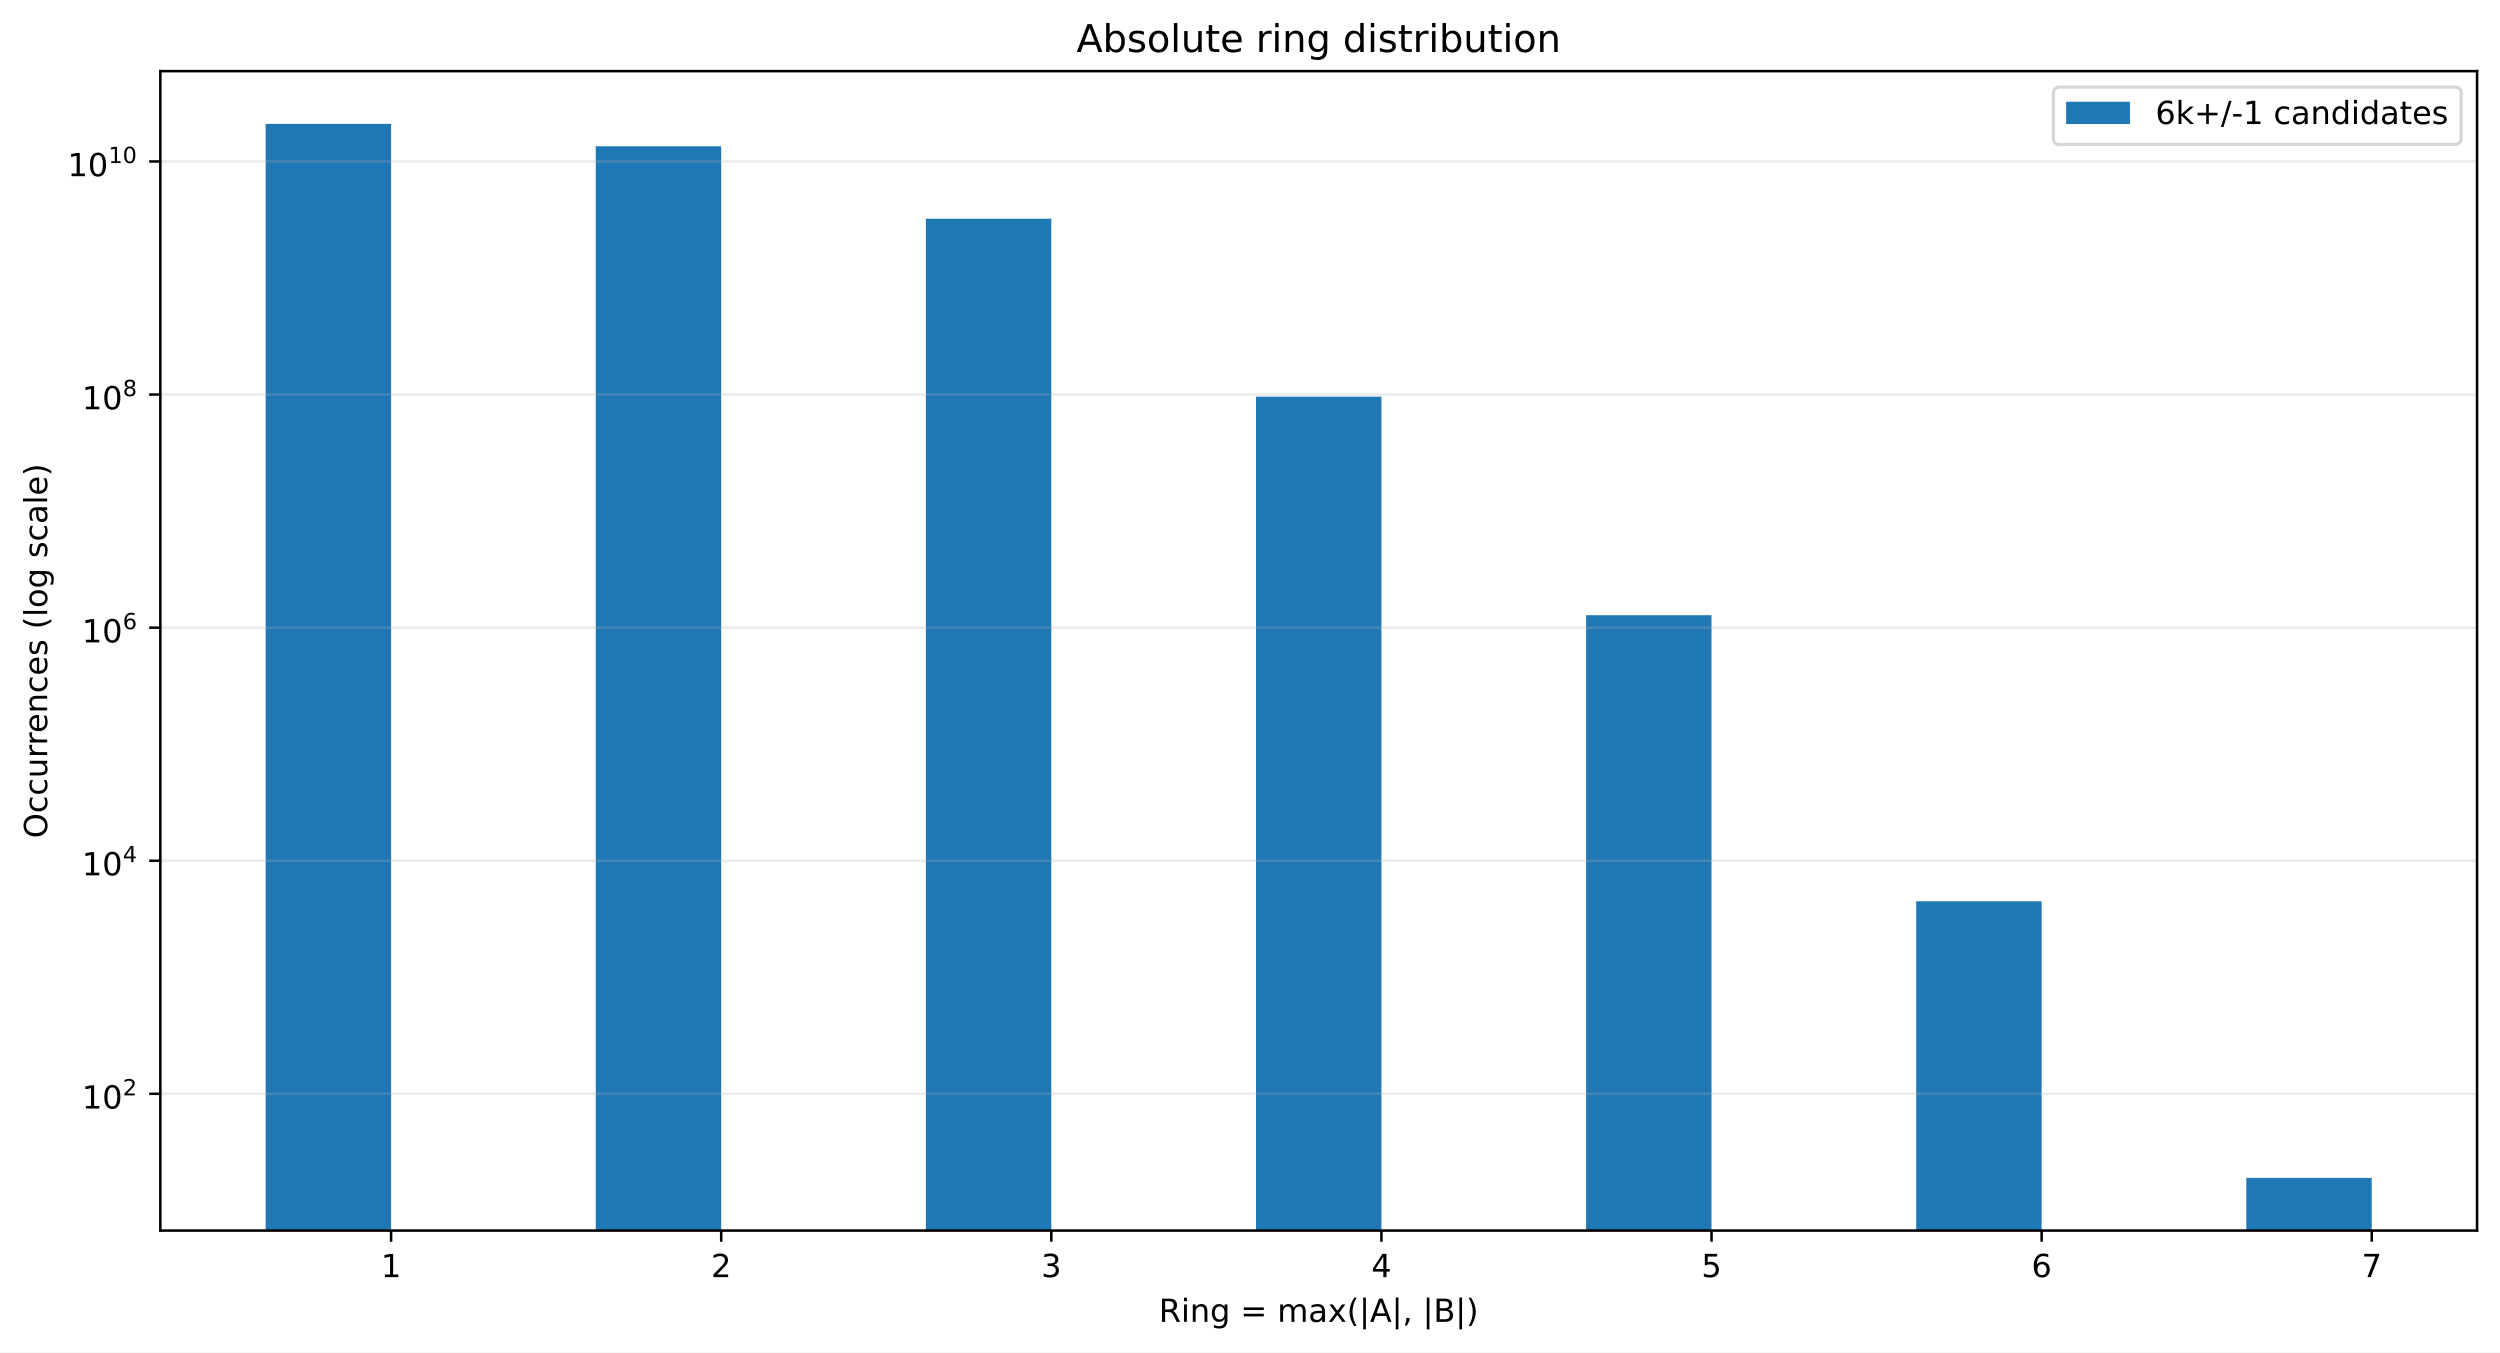
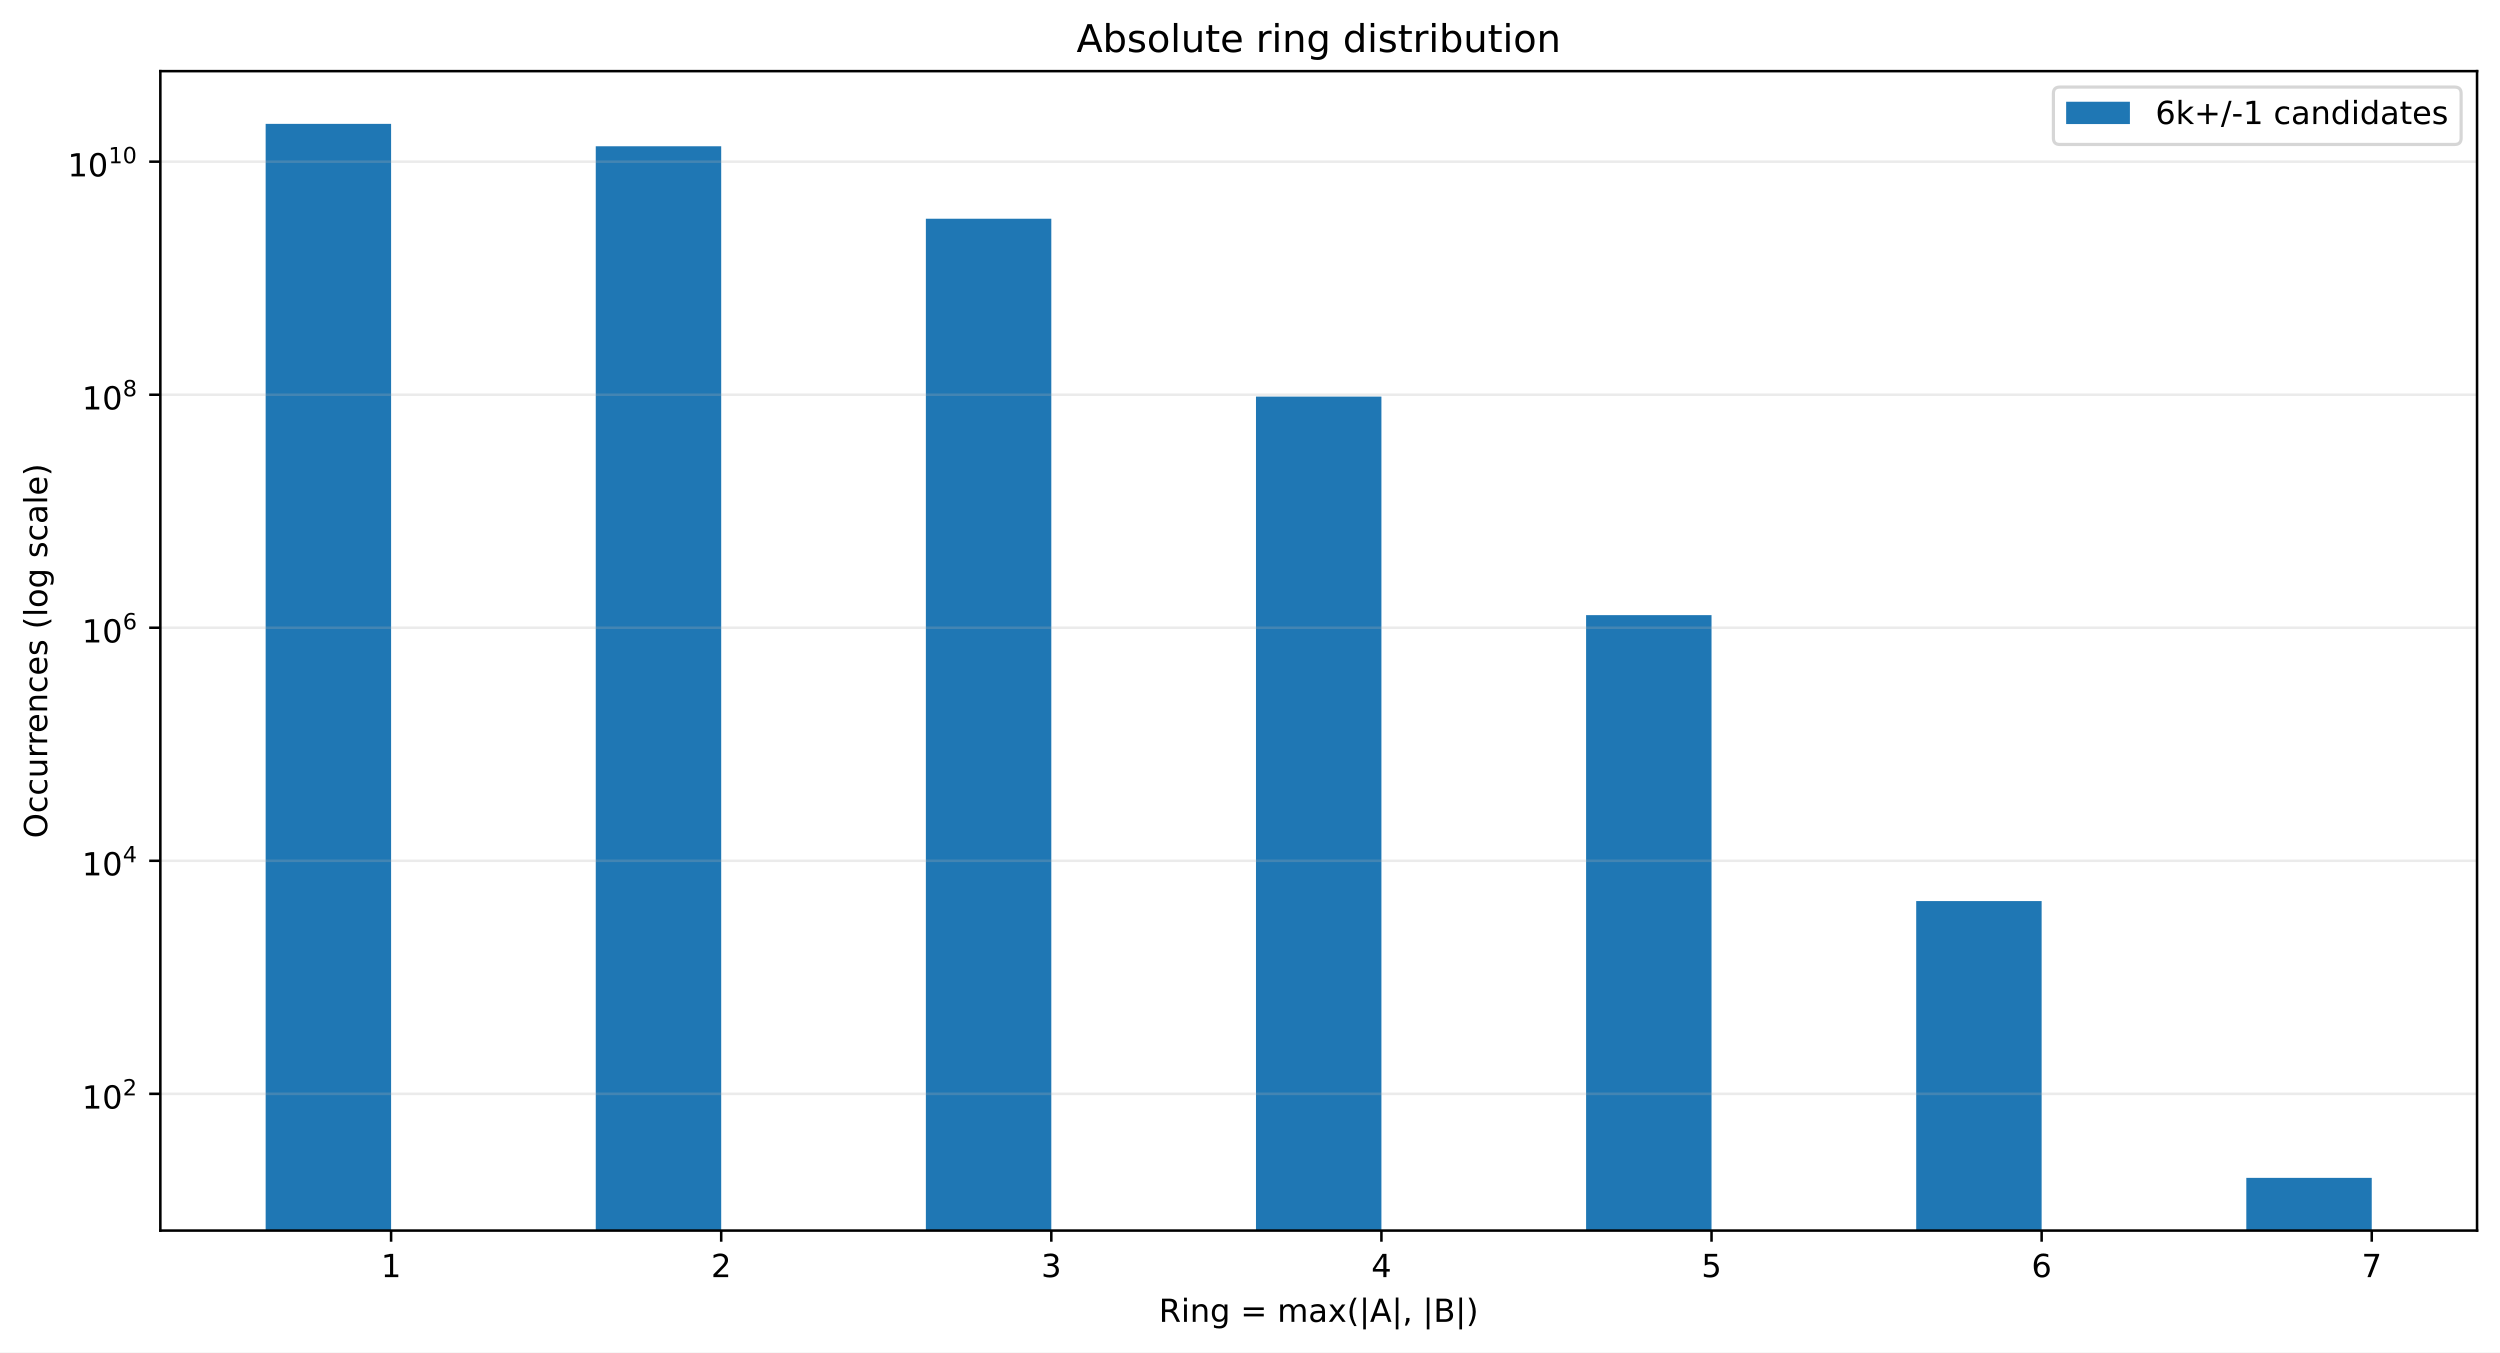
<svg xmlns="http://www.w3.org/2000/svg" xmlns:xlink="http://www.w3.org/1999/xlink" width="784.258pt" height="424.28pt" viewBox="0 0 784.258 424.28" version="1.1">
  <defs>
    <style type="text/css">*{stroke-linejoin: round; stroke-linecap: butt}</style>
  </defs>
  <g id="figure_1">
    <g id="patch_1">
      <path d="M 0 424.28  L 784.258 424.28  L 784.258 0  L 0 0  z " style="fill: #ffffff" />
    </g>
    <g id="axes_1">
      <g id="patch_2">
        <path d="M 50.301 386.036  L 777.058 386.036  L 777.058 22.318  L 50.301 22.318  z " style="fill: #ffffff" />
      </g>
      <g id="patch_3">
-         <path d="M 83.335 36976.516  L 122.687 36976.516  L 122.687 38.851  L 83.335 38.851  z " clip-path="url(#pb59cbb20bc)" style="fill: #1f77b4" />
+         <path d="M 83.335 36969.174  L 122.687 36969.174  L 122.687 38.851  L 83.335 38.851  z " clip-path="url(#paf2fb0afd9)" style="fill: #1f77b4" />
      </g>
      <g id="patch_4">
-         <path d="M 186.891 36976.516  L 226.243 36976.516  L 226.243 45.888  L 186.891 45.888  z " clip-path="url(#pb59cbb20bc)" style="fill: #1f77b4" />
+         <path d="M 186.891 36969.174  L 226.243 36969.174  L 226.243 45.887  L 186.891 45.887  z " clip-path="url(#paf2fb0afd9)" style="fill: #1f77b4" />
      </g>
      <g id="patch_5">
-         <path d="M 290.448 36976.516  L 329.799 36976.516  L 329.799 68.617  L 290.448 68.617  z " clip-path="url(#pb59cbb20bc)" style="fill: #1f77b4" />
+         <path d="M 290.448 36969.174  L 329.799 36969.174  L 329.799 68.611  L 290.448 68.611  z " clip-path="url(#paf2fb0afd9)" style="fill: #1f77b4" />
      </g>
      <g id="patch_6">
-         <path d="M 394.004 36976.516  L 433.355 36976.516  L 433.355 124.428  L 394.004 124.428  z " clip-path="url(#pb59cbb20bc)" style="fill: #1f77b4" />
+         <path d="M 394.004 36969.174  L 433.355 36969.174  L 433.355 124.41  L 394.004 124.41  z " clip-path="url(#paf2fb0afd9)" style="fill: #1f77b4" />
      </g>
      <g id="patch_7">
-         <path d="M 497.56 36976.516  L 536.912 36976.516  L 536.912 192.996  L 497.56 192.996  z " clip-path="url(#pb59cbb20bc)" style="fill: #1f77b4" />
+         <path d="M 497.56 36969.174  L 536.912 36969.174  L 536.912 192.965  L 497.56 192.965  z " clip-path="url(#paf2fb0afd9)" style="fill: #1f77b4" />
      </g>
      <g id="patch_8">
-         <path d="M 601.116 36976.516  L 640.468 36976.516  L 640.468 282.721  L 601.116 282.721  z " clip-path="url(#pb59cbb20bc)" style="fill: #1f77b4" />
+         <path d="M 601.116 36969.174  L 640.468 36969.174  L 640.468 282.664  L 601.116 282.664  z " clip-path="url(#paf2fb0afd9)" style="fill: #1f77b4" />
      </g>
      <g id="patch_9">
-         <path d="M 704.673 36976.516  L 744.024 36976.516  L 744.024 369.503  L 704.673 369.503  z " clip-path="url(#pb59cbb20bc)" style="fill: #1f77b4" />
+         <path d="M 704.673 36969.174  L 744.024 36969.174  L 744.024 369.503  L 704.673 369.503  z " clip-path="url(#paf2fb0afd9)" style="fill: #1f77b4" />
      </g>
      <g id="matplotlib.axis_1">
        <g id="xtick_1">
          <g id="line2d_1">
            <defs>
-               <path id="ma99d7c091a" d="M 0 0  L 0 3.5  " style="stroke: #000000; stroke-width: 0.8" />
+               <path id="ma2a643cb98" d="M 0 0  L 0 3.5  " style="stroke: #000000; stroke-width: 0.8" />
            </defs>
            <g>
-               <use xlink:href="#ma99d7c091a" x="122.687" y="386.036" style="stroke: #000000; stroke-width: 0.8" />
+               <use xlink:href="#ma2a643cb98" x="122.687" y="386.036" style="stroke: #000000; stroke-width: 0.8" />
            </g>
          </g>
          <g id="text_1">
            <g transform="translate(119.5053 400.6334) scale(0.1 -0.1)">
              <defs>
                <path id="DejaVuSans-14" d="M 794 531  L 1825 531  L 1825 4091  L 703 3866  L 703 4441  L 1819 4666  L 2450 4666  L 2450 531  L 3481 531  L 3481 0  L 794 0  L 794 531  z " transform="scale(0.015625)" />
              </defs>
              <use xlink:href="#DejaVuSans-14" />
            </g>
          </g>
        </g>
        <g id="xtick_2">
          <g id="line2d_2">
            <g>
-               <use xlink:href="#ma99d7c091a" x="226.243" y="386.036" style="stroke: #000000; stroke-width: 0.8" />
+               <use xlink:href="#ma2a643cb98" x="226.243" y="386.036" style="stroke: #000000; stroke-width: 0.8" />
            </g>
          </g>
          <g id="text_2">
            <g transform="translate(223.0616 400.6334) scale(0.1 -0.1)">
              <defs>
                <path id="DejaVuSans-15" d="M 1228 531  L 3431 531  L 3431 0  L 469 0  L 469 531  Q 828 903 1448 1529  Q 2069 2156 2228 2338  Q 2531 2678 2651 2914  Q 2772 3150 2772 3378  Q 2772 3750 2511 3984  Q 2250 4219 1831 4219  Q 1534 4219 1204 4116  Q 875 4013 500 3803  L 500 4441  Q 881 4594 1212 4672  Q 1544 4750 1819 4750  Q 2544 4750 2975 4387  Q 3406 4025 3406 3419  Q 3406 3131 3298 2873  Q 3191 2616 2906 2266  Q 2828 2175 2409 1742  Q 1991 1309 1228 531  z " transform="scale(0.015625)" />
              </defs>
              <use xlink:href="#DejaVuSans-15" />
            </g>
          </g>
        </g>
        <g id="xtick_3">
          <g id="line2d_3">
            <g>
-               <use xlink:href="#ma99d7c091a" x="329.799" y="386.036" style="stroke: #000000; stroke-width: 0.8" />
+               <use xlink:href="#ma2a643cb98" x="329.799" y="386.036" style="stroke: #000000; stroke-width: 0.8" />
            </g>
          </g>
          <g id="text_3">
            <g transform="translate(326.6178 400.6334) scale(0.1 -0.1)">
              <defs>
                <path id="DejaVuSans-16" d="M 2597 2516  Q 3050 2419 3304 2112  Q 3559 1806 3559 1356  Q 3559 666 3084 287  Q 2609 -91 1734 -91  Q 1441 -91 1130 -33  Q 819 25 488 141  L 488 750  Q 750 597 1062 519  Q 1375 441 1716 441  Q 2309 441 2620 675  Q 2931 909 2931 1356  Q 2931 1769 2642 2001  Q 2353 2234 1838 2234  L 1294 2234  L 1294 2753  L 1863 2753  Q 2328 2753 2575 2939  Q 2822 3125 2822 3475  Q 2822 3834 2567 4026  Q 2313 4219 1838 4219  Q 1578 4219 1281 4162  Q 984 4106 628 3988  L 628 4550  Q 988 4650 1302 4700  Q 1616 4750 1894 4750  Q 2613 4750 3031 4423  Q 3450 4097 3450 3541  Q 3450 3153 3228 2886  Q 3006 2619 2597 2516  z " transform="scale(0.015625)" />
              </defs>
              <use xlink:href="#DejaVuSans-16" />
            </g>
          </g>
        </g>
        <g id="xtick_4">
          <g id="line2d_4">
            <g>
-               <use xlink:href="#ma99d7c091a" x="433.355" y="386.036" style="stroke: #000000; stroke-width: 0.8" />
+               <use xlink:href="#ma2a643cb98" x="433.355" y="386.036" style="stroke: #000000; stroke-width: 0.8" />
            </g>
          </g>
          <g id="text_4">
            <g transform="translate(430.174 400.6334) scale(0.1 -0.1)">
              <defs>
                <path id="DejaVuSans-17" d="M 2419 4116  L 825 1625  L 2419 1625  L 2419 4116  z M 2253 4666  L 3047 4666  L 3047 1625  L 3713 1625  L 3713 1100  L 3047 1100  L 3047 0  L 2419 0  L 2419 1100  L 313 1100  L 313 1709  L 2253 4666  z " transform="scale(0.015625)" />
              </defs>
              <use xlink:href="#DejaVuSans-17" />
            </g>
          </g>
        </g>
        <g id="xtick_5">
          <g id="line2d_5">
            <g>
-               <use xlink:href="#ma99d7c091a" x="536.912" y="386.036" style="stroke: #000000; stroke-width: 0.8" />
+               <use xlink:href="#ma2a643cb98" x="536.912" y="386.036" style="stroke: #000000; stroke-width: 0.8" />
            </g>
          </g>
          <g id="text_5">
            <g transform="translate(533.7303 400.6334) scale(0.1 -0.1)">
              <defs>
                <path id="DejaVuSans-18" d="M 691 4666  L 3169 4666  L 3169 4134  L 1269 4134  L 1269 2991  Q 1406 3038 1543 3061  Q 1681 3084 1819 3084  Q 2600 3084 3056 2656  Q 3513 2228 3513 1497  Q 3513 744 3044 326  Q 2575 -91 1722 -91  Q 1428 -91 1123 -41  Q 819 9 494 109  L 494 744  Q 775 591 1075 516  Q 1375 441 1709 441  Q 2250 441 2565 725  Q 2881 1009 2881 1497  Q 2881 1984 2565 2268  Q 2250 2553 1709 2553  Q 1456 2553 1204 2497  Q 953 2441 691 2322  L 691 4666  z " transform="scale(0.015625)" />
              </defs>
              <use xlink:href="#DejaVuSans-18" />
            </g>
          </g>
        </g>
        <g id="xtick_6">
          <g id="line2d_6">
            <g>
-               <use xlink:href="#ma99d7c091a" x="640.468" y="386.036" style="stroke: #000000; stroke-width: 0.8" />
+               <use xlink:href="#ma2a643cb98" x="640.468" y="386.036" style="stroke: #000000; stroke-width: 0.8" />
            </g>
          </g>
          <g id="text_6">
            <g transform="translate(637.2865 400.6334) scale(0.1 -0.1)">
              <defs>
                <path id="DejaVuSans-19" d="M 2113 2584  Q 1688 2584 1439 2293  Q 1191 2003 1191 1497  Q 1191 994 1439 701  Q 1688 409 2113 409  Q 2538 409 2786 701  Q 3034 994 3034 1497  Q 3034 2003 2786 2293  Q 2538 2584 2113 2584  z M 3366 4563  L 3366 3988  Q 3128 4100 2886 4159  Q 2644 4219 2406 4219  Q 1781 4219 1451 3797  Q 1122 3375 1075 2522  Q 1259 2794 1537 2939  Q 1816 3084 2150 3084  Q 2853 3084 3261 2657  Q 3669 2231 3669 1497  Q 3669 778 3244 343  Q 2819 -91 2113 -91  Q 1303 -91 875 529  Q 447 1150 447 2328  Q 447 3434 972 4092  Q 1497 4750 2381 4750  Q 2619 4750 2861 4703  Q 3103 4656 3366 4563  z " transform="scale(0.015625)" />
              </defs>
              <use xlink:href="#DejaVuSans-19" />
            </g>
          </g>
        </g>
        <g id="xtick_7">
          <g id="line2d_7">
            <g>
-               <use xlink:href="#ma99d7c091a" x="744.024" y="386.036" style="stroke: #000000; stroke-width: 0.8" />
+               <use xlink:href="#ma2a643cb98" x="744.024" y="386.036" style="stroke: #000000; stroke-width: 0.8" />
            </g>
          </g>
          <g id="text_7">
            <g transform="translate(740.8427 400.6334) scale(0.1 -0.1)">
              <defs>
                <path id="DejaVuSans-1a" d="M 525 4666  L 3525 4666  L 3525 4397  L 1831 0  L 1172 0  L 2766 4134  L 525 4134  L 525 4666  z " transform="scale(0.015625)" />
              </defs>
              <use xlink:href="#DejaVuSans-1a" />
            </g>
          </g>
        </g>
        <g id="text_8">
          <g transform="translate(363.5437 414.678) scale(0.1 -0.1)">
            <defs>
              <path id="DejaVuSans-35" d="M 2841 2188  Q 3044 2119 3236 1894  Q 3428 1669 3622 1275  L 4263 0  L 3584 0  L 2988 1197  Q 2756 1666 2539 1819  Q 2322 1972 1947 1972  L 1259 1972  L 1259 0  L 628 0  L 628 4666  L 2053 4666  Q 2853 4666 3247 4331  Q 3641 3997 3641 3322  Q 3641 2881 3436 2590  Q 3231 2300 2841 2188  z M 1259 4147  L 1259 2491  L 2053 2491  Q 2509 2491 2742 2702  Q 2975 2913 2975 3322  Q 2975 3731 2742 3939  Q 2509 4147 2053 4147  L 1259 4147  z " transform="scale(0.015625)" />
              <path id="DejaVuSans-4c" d="M 603 3500  L 1178 3500  L 1178 0  L 603 0  L 603 3500  z M 603 4863  L 1178 4863  L 1178 4134  L 603 4134  L 603 4863  z " transform="scale(0.015625)" />
              <path id="DejaVuSans-51" d="M 3513 2113  L 3513 0  L 2938 0  L 2938 2094  Q 2938 2591 2744 2837  Q 2550 3084 2163 3084  Q 1697 3084 1428 2787  Q 1159 2491 1159 1978  L 1159 0  L 581 0  L 581 3500  L 1159 3500  L 1159 2956  Q 1366 3272 1645 3428  Q 1925 3584 2291 3584  Q 2894 3584 3203 3211  Q 3513 2838 3513 2113  z " transform="scale(0.015625)" />
              <path id="DejaVuSans-4a" d="M 2906 1791  Q 2906 2416 2648 2759  Q 2391 3103 1925 3103  Q 1463 3103 1205 2759  Q 947 2416 947 1791  Q 947 1169 1205 825  Q 1463 481 1925 481  Q 2391 481 2648 825  Q 2906 1169 2906 1791  z M 3481 434  Q 3481 -459 3084 -895  Q 2688 -1331 1869 -1331  Q 1566 -1331 1297 -1286  Q 1028 -1241 775 -1147  L 775 -588  Q 1028 -725 1275 -790  Q 1522 -856 1778 -856  Q 2344 -856 2625 -561  Q 2906 -266 2906 331  L 2906 616  Q 2728 306 2450 153  Q 2172 0 1784 0  Q 1141 0 747 490  Q 353 981 353 1791  Q 353 2603 747 3093  Q 1141 3584 1784 3584  Q 2172 3584 2450 3431  Q 2728 3278 2906 2969  L 2906 3500  L 3481 3500  L 3481 434  z " transform="scale(0.015625)" />
              <path id="DejaVuSans-3" transform="scale(0.015625)" />
              <path id="DejaVuSans-20" d="M 678 2906  L 4684 2906  L 4684 2381  L 678 2381  L 678 2906  z M 678 1631  L 4684 1631  L 4684 1100  L 678 1100  L 678 1631  z " transform="scale(0.015625)" />
              <path id="DejaVuSans-50" d="M 3328 2828  Q 3544 3216 3844 3400  Q 4144 3584 4550 3584  Q 5097 3584 5394 3201  Q 5691 2819 5691 2113  L 5691 0  L 5113 0  L 5113 2094  Q 5113 2597 4934 2840  Q 4756 3084 4391 3084  Q 3944 3084 3684 2787  Q 3425 2491 3425 1978  L 3425 0  L 2847 0  L 2847 2094  Q 2847 2600 2669 2842  Q 2491 3084 2119 3084  Q 1678 3084 1418 2786  Q 1159 2488 1159 1978  L 1159 0  L 581 0  L 581 3500  L 1159 3500  L 1159 2956  Q 1356 3278 1631 3431  Q 1906 3584 2284 3584  Q 2666 3584 2933 3390  Q 3200 3197 3328 2828  z " transform="scale(0.015625)" />
              <path id="DejaVuSans-44" d="M 2194 1759  Q 1497 1759 1228 1600  Q 959 1441 959 1056  Q 959 750 1161 570  Q 1363 391 1709 391  Q 2188 391 2477 730  Q 2766 1069 2766 1631  L 2766 1759  L 2194 1759  z M 3341 1997  L 3341 0  L 2766 0  L 2766 531  Q 2569 213 2275 61  Q 1981 -91 1556 -91  Q 1019 -91 701 211  Q 384 513 384 1019  Q 384 1609 779 1909  Q 1175 2209 1959 2209  L 2766 2209  L 2766 2266  Q 2766 2663 2505 2880  Q 2244 3097 1772 3097  Q 1472 3097 1187 3025  Q 903 2953 641 2809  L 641 3341  Q 956 3463 1253 3523  Q 1550 3584 1831 3584  Q 2591 3584 2966 3190  Q 3341 2797 3341 1997  z " transform="scale(0.015625)" />
              <path id="DejaVuSans-5b" d="M 3513 3500  L 2247 1797  L 3578 0  L 2900 0  L 1881 1375  L 863 0  L 184 0  L 1544 1831  L 300 3500  L 978 3500  L 1906 2253  L 2834 3500  L 3513 3500  z " transform="scale(0.015625)" />
              <path id="DejaVuSans-b" d="M 1984 4856  Q 1566 4138 1362 3434  Q 1159 2731 1159 2009  Q 1159 1288 1364 580  Q 1569 -128 1984 -844  L 1484 -844  Q 1016 -109 783 600  Q 550 1309 550 2009  Q 550 2706 781 3412  Q 1013 4119 1484 4856  L 1984 4856  z " transform="scale(0.015625)" />
              <path id="DejaVuSans-5f" d="M 1344 4891  L 1344 -1509  L 813 -1509  L 813 4891  L 1344 4891  z " transform="scale(0.015625)" />
              <path id="DejaVuSans-24" d="M 2188 4044  L 1331 1722  L 3047 1722  L 2188 4044  z M 1831 4666  L 2547 4666  L 4325 0  L 3669 0  L 3244 1197  L 1141 1197  L 716 0  L 50 0  L 1831 4666  z " transform="scale(0.015625)" />
              <path id="DejaVuSans-f" d="M 750 794  L 1409 794  L 1409 256  L 897 -744  L 494 -744  L 750 256  L 750 794  z " transform="scale(0.015625)" />
              <path id="DejaVuSans-25" d="M 1259 2228  L 1259 519  L 2272 519  Q 2781 519 3026 730  Q 3272 941 3272 1375  Q 3272 1813 3026 2020  Q 2781 2228 2272 2228  L 1259 2228  z M 1259 4147  L 1259 2741  L 2194 2741  Q 2656 2741 2882 2914  Q 3109 3088 3109 3444  Q 3109 3797 2882 3972  Q 2656 4147 2194 4147  L 1259 4147  z M 628 4666  L 2241 4666  Q 2963 4666 3353 4366  Q 3744 4066 3744 3513  Q 3744 3084 3544 2831  Q 3344 2578 2956 2516  Q 3422 2416 3680 2098  Q 3938 1781 3938 1306  Q 3938 681 3513 340  Q 3088 0 2303 0  L 628 0  L 628 4666  z " transform="scale(0.015625)" />
              <path id="DejaVuSans-c" d="M 513 4856  L 1013 4856  Q 1481 4119 1714 3412  Q 1947 2706 1947 2009  Q 1947 1309 1714 600  Q 1481 -109 1013 -844  L 513 -844  Q 928 -128 1133 580  Q 1338 1288 1338 2009  Q 1338 2731 1133 3434  Q 928 4138 513 4856  z " transform="scale(0.015625)" />
            </defs>
            <use xlink:href="#DejaVuSans-35" />
            <use xlink:href="#DejaVuSans-4c" transform="translate(69.48438 0)" />
            <use xlink:href="#DejaVuSans-51" transform="translate(97.26562 0)" />
            <use xlink:href="#DejaVuSans-4a" transform="translate(160.6406 0)" />
            <use xlink:href="#DejaVuSans-3" transform="translate(224.125 0)" />
            <use xlink:href="#DejaVuSans-20" transform="translate(255.9062 0)" />
            <use xlink:href="#DejaVuSans-3" transform="translate(339.7031 0)" />
            <use xlink:href="#DejaVuSans-50" transform="translate(371.4844 0)" />
            <use xlink:href="#DejaVuSans-44" transform="translate(468.8906 0)" />
            <use xlink:href="#DejaVuSans-5b" transform="translate(530.1719 0)" />
            <use xlink:href="#DejaVuSans-b" transform="translate(589.3594 0)" />
            <use xlink:href="#DejaVuSans-5f" transform="translate(628.375 0)" />
            <use xlink:href="#DejaVuSans-24" transform="translate(662.0625 0)" />
            <use xlink:href="#DejaVuSans-5f" transform="translate(730.4688 0)" />
            <use xlink:href="#DejaVuSans-f" transform="translate(764.1562 0)" />
            <use xlink:href="#DejaVuSans-3" transform="translate(795.9375 0)" />
            <use xlink:href="#DejaVuSans-5f" transform="translate(827.7188 0)" />
            <use xlink:href="#DejaVuSans-25" transform="translate(861.4062 0)" />
            <use xlink:href="#DejaVuSans-5f" transform="translate(930.0156 0)" />
            <use xlink:href="#DejaVuSans-c" transform="translate(963.7031 0)" />
          </g>
        </g>
      </g>
      <g id="matplotlib.axis_2">
        <g id="ytick_1">
          <g id="line2d_8">
-             <path d="M 50.301 343.134  L 777.058 343.134  " clip-path="url(#pb59cbb20bc)" style="fill: none; stroke: #b0b0b0; stroke-opacity: 0.25; stroke-width: 0.8; stroke-linecap: square" />
+             <path d="M 50.301 343.139  L 777.058 343.139  " clip-path="url(#paf2fb0afd9)" style="fill: none; stroke: #b0b0b0; stroke-opacity: 0.25; stroke-width: 0.8; stroke-linecap: square" />
          </g>
          <g id="line2d_9">
            <defs>
-               <path id="m1d7b3cb1e6" d="M 0 0  L -3.5 0  " style="stroke: #000000; stroke-width: 0.8" />
+               <path id="me52e15fb97" d="M 0 0  L -3.5 0  " style="stroke: #000000; stroke-width: 0.8" />
            </defs>
            <g>
-               <use xlink:href="#m1d7b3cb1e6" x="50.301" y="343.134" style="stroke: #000000; stroke-width: 0.8" />
+               <use xlink:href="#me52e15fb97" x="50.301" y="343.139" style="stroke: #000000; stroke-width: 0.8" />
            </g>
          </g>
          <g id="text_9">
-             <g transform="translate(25.70078 347.8342) scale(0.1 -0.1)">
+             <g transform="translate(25.70078 347.8395) scale(0.1 -0.1)">
              <defs>
                <path id="DejaVuSans-13" d="M 2034 4250  Q 1547 4250 1301 3770  Q 1056 3291 1056 2328  Q 1056 1369 1301 889  Q 1547 409 2034 409  Q 2525 409 2770 889  Q 3016 1369 3016 2328  Q 3016 3291 2770 3770  Q 2525 4250 2034 4250  z M 2034 4750  Q 2819 4750 3233 4129  Q 3647 3509 3647 2328  Q 3647 1150 3233 529  Q 2819 -91 2034 -91  Q 1250 -91 836 529  Q 422 1150 422 2328  Q 422 3509 836 4129  Q 1250 4750 2034 4750  z " transform="scale(0.015625)" />
              </defs>
              <use xlink:href="#DejaVuSans-14" transform="translate(0 0.746875)" />
              <use xlink:href="#DejaVuSans-13" transform="translate(63.62305 0.746875)" />
              <use xlink:href="#DejaVuSans-15" transform="translate(128.2031 42.04688) scale(0.7)" />
            </g>
          </g>
        </g>
        <g id="ytick_2">
          <g id="line2d_10">
-             <path d="M 50.301 270.014  L 777.058 270.014  " clip-path="url(#pb59cbb20bc)" style="fill: none; stroke: #b0b0b0; stroke-opacity: 0.25; stroke-width: 0.8; stroke-linecap: square" />
+             <path d="M 50.301 270.034  L 777.058 270.034  " clip-path="url(#paf2fb0afd9)" style="fill: none; stroke: #b0b0b0; stroke-opacity: 0.25; stroke-width: 0.8; stroke-linecap: square" />
          </g>
          <g id="line2d_11">
            <g>
-               <use xlink:href="#m1d7b3cb1e6" x="50.301" y="270.014" style="stroke: #000000; stroke-width: 0.8" />
+               <use xlink:href="#me52e15fb97" x="50.301" y="270.034" style="stroke: #000000; stroke-width: 0.8" />
            </g>
          </g>
          <g id="text_10">
-             <g transform="translate(25.70078 274.6637) scale(0.1 -0.1)">
+             <g transform="translate(25.70078 274.6836) scale(0.1 -0.1)">
              <use xlink:href="#DejaVuSans-14" transform="translate(0 0.665625)" />
              <use xlink:href="#DejaVuSans-13" transform="translate(63.62305 0.665625)" />
              <use xlink:href="#DejaVuSans-17" transform="translate(128.2031 41.96563) scale(0.7)" />
            </g>
          </g>
        </g>
        <g id="ytick_3">
          <g id="line2d_12">
-             <path d="M 50.301 196.893  L 777.058 196.893  " clip-path="url(#pb59cbb20bc)" style="fill: none; stroke: #b0b0b0; stroke-opacity: 0.25; stroke-width: 0.8; stroke-linecap: square" />
+             <path d="M 50.301 196.928  L 777.058 196.928  " clip-path="url(#paf2fb0afd9)" style="fill: none; stroke: #b0b0b0; stroke-opacity: 0.25; stroke-width: 0.8; stroke-linecap: square" />
          </g>
          <g id="line2d_13">
            <g>
-               <use xlink:href="#m1d7b3cb1e6" x="50.301" y="196.893" style="stroke: #000000; stroke-width: 0.8" />
+               <use xlink:href="#me52e15fb97" x="50.301" y="196.928" style="stroke: #000000; stroke-width: 0.8" />
            </g>
          </g>
          <g id="text_11">
-             <g transform="translate(25.70078 201.5932) scale(0.1 -0.1)">
+             <g transform="translate(25.70078 201.6278) scale(0.1 -0.1)">
              <use xlink:href="#DejaVuSans-14" transform="translate(0 0.746875)" />
              <use xlink:href="#DejaVuSans-13" transform="translate(63.62305 0.746875)" />
              <use xlink:href="#DejaVuSans-19" transform="translate(128.2031 42.04688) scale(0.7)" />
            </g>
          </g>
        </g>
        <g id="ytick_4">
          <g id="line2d_14">
-             <path d="M 50.301 123.773  L 777.058 123.773  " clip-path="url(#pb59cbb20bc)" style="fill: none; stroke: #b0b0b0; stroke-opacity: 0.25; stroke-width: 0.8; stroke-linecap: square" />
+             <path d="M 50.301 123.822  L 777.058 123.822  " clip-path="url(#paf2fb0afd9)" style="fill: none; stroke: #b0b0b0; stroke-opacity: 0.25; stroke-width: 0.8; stroke-linecap: square" />
          </g>
          <g id="line2d_15">
            <g>
-               <use xlink:href="#m1d7b3cb1e6" x="50.301" y="123.773" style="stroke: #000000; stroke-width: 0.8" />
+               <use xlink:href="#me52e15fb97" x="50.301" y="123.822" style="stroke: #000000; stroke-width: 0.8" />
            </g>
          </g>
          <g id="text_12">
-             <g transform="translate(25.70078 128.4726) scale(0.1 -0.1)">
+             <g transform="translate(25.70078 128.5219) scale(0.1 -0.1)">
              <defs>
                <path id="DejaVuSans-1b" d="M 2034 2216  Q 1584 2216 1326 1975  Q 1069 1734 1069 1313  Q 1069 891 1326 650  Q 1584 409 2034 409  Q 2484 409 2743 651  Q 3003 894 3003 1313  Q 3003 1734 2745 1975  Q 2488 2216 2034 2216  z M 1403 2484  Q 997 2584 770 2862  Q 544 3141 544 3541  Q 544 4100 942 4425  Q 1341 4750 2034 4750  Q 2731 4750 3128 4425  Q 3525 4100 3525 3541  Q 3525 3141 3298 2862  Q 3072 2584 2669 2484  Q 3125 2378 3379 2068  Q 3634 1759 3634 1313  Q 3634 634 3220 271  Q 2806 -91 2034 -91  Q 1263 -91 848 271  Q 434 634 434 1313  Q 434 1759 690 2068  Q 947 2378 1403 2484  z M 1172 3481  Q 1172 3119 1398 2916  Q 1625 2713 2034 2713  Q 2441 2713 2670 2916  Q 2900 3119 2900 3481  Q 2900 3844 2670 4047  Q 2441 4250 2034 4250  Q 1625 4250 1398 4047  Q 1172 3844 1172 3481  z " transform="scale(0.015625)" />
              </defs>
              <use xlink:href="#DejaVuSans-14" transform="translate(0 0.746875)" />
              <use xlink:href="#DejaVuSans-13" transform="translate(63.62305 0.746875)" />
              <use xlink:href="#DejaVuSans-1b" transform="translate(128.2031 42.04688) scale(0.7)" />
            </g>
          </g>
        </g>
        <g id="ytick_5">
          <g id="line2d_16">
-             <path d="M 50.301 50.652  L 777.058 50.652  " clip-path="url(#pb59cbb20bc)" style="fill: none; stroke: #b0b0b0; stroke-opacity: 0.25; stroke-width: 0.8; stroke-linecap: square" />
+             <path d="M 50.301 50.716  L 777.058 50.716  " clip-path="url(#paf2fb0afd9)" style="fill: none; stroke: #b0b0b0; stroke-opacity: 0.25; stroke-width: 0.8; stroke-linecap: square" />
          </g>
          <g id="line2d_17">
            <g>
-               <use xlink:href="#m1d7b3cb1e6" x="50.301" y="50.652" style="stroke: #000000; stroke-width: 0.8" />
+               <use xlink:href="#me52e15fb97" x="50.301" y="50.716" style="stroke: #000000; stroke-width: 0.8" />
            </g>
          </g>
          <g id="text_13">
-             <g transform="translate(21.20078 55.35211) scale(0.1 -0.1)">
+             <g transform="translate(21.20078 55.41606) scale(0.1 -0.1)">
              <use xlink:href="#DejaVuSans-14" transform="translate(0 0.746875)" />
              <use xlink:href="#DejaVuSans-13" transform="translate(63.62305 0.746875)" />
              <use xlink:href="#DejaVuSans-14" transform="translate(128.2031 42.04688) scale(0.7)" />
              <use xlink:href="#DejaVuSans-13" transform="translate(172.7393 42.04688) scale(0.7)" />
            </g>
          </g>
        </g>
        <g id="text_14">
          <g transform="translate(14.79844 262.9551) rotate(-90) scale(0.1 -0.1)">
            <defs>
              <path id="DejaVuSans-32" d="M 2522 4238  Q 1834 4238 1429 3725  Q 1025 3213 1025 2328  Q 1025 1447 1429 934  Q 1834 422 2522 422  Q 3209 422 3611 934  Q 4013 1447 4013 2328  Q 4013 3213 3611 3725  Q 3209 4238 2522 4238  z M 2522 4750  Q 3503 4750 4090 4092  Q 4678 3434 4678 2328  Q 4678 1225 4090 567  Q 3503 -91 2522 -91  Q 1538 -91 948 565  Q 359 1222 359 2328  Q 359 3434 948 4092  Q 1538 4750 2522 4750  z " transform="scale(0.015625)" />
              <path id="DejaVuSans-46" d="M 3122 3366  L 3122 2828  Q 2878 2963 2633 3030  Q 2388 3097 2138 3097  Q 1578 3097 1268 2742  Q 959 2388 959 1747  Q 959 1106 1268 751  Q 1578 397 2138 397  Q 2388 397 2633 464  Q 2878 531 3122 666  L 3122 134  Q 2881 22 2623 -34  Q 2366 -91 2075 -91  Q 1284 -91 818 406  Q 353 903 353 1747  Q 353 2603 823 3093  Q 1294 3584 2113 3584  Q 2378 3584 2631 3529  Q 2884 3475 3122 3366  z " transform="scale(0.015625)" />
              <path id="DejaVuSans-58" d="M 544 1381  L 544 3500  L 1119 3500  L 1119 1403  Q 1119 906 1312 657  Q 1506 409 1894 409  Q 2359 409 2629 706  Q 2900 1003 2900 1516  L 2900 3500  L 3475 3500  L 3475 0  L 2900 0  L 2900 538  Q 2691 219 2414 64  Q 2138 -91 1772 -91  Q 1169 -91 856 284  Q 544 659 544 1381  z M 1991 3584  L 1991 3584  z " transform="scale(0.015625)" />
              <path id="DejaVuSans-55" d="M 2631 2963  Q 2534 3019 2420 3045  Q 2306 3072 2169 3072  Q 1681 3072 1420 2755  Q 1159 2438 1159 1844  L 1159 0  L 581 0  L 581 3500  L 1159 3500  L 1159 2956  Q 1341 3275 1631 3429  Q 1922 3584 2338 3584  Q 2397 3584 2469 3576  Q 2541 3569 2628 3553  L 2631 2963  z " transform="scale(0.015625)" />
              <path id="DejaVuSans-48" d="M 3597 1894  L 3597 1613  L 953 1613  Q 991 1019 1311 708  Q 1631 397 2203 397  Q 2534 397 2845 478  Q 3156 559 3463 722  L 3463 178  Q 3153 47 2828 -22  Q 2503 -91 2169 -91  Q 1331 -91 842 396  Q 353 884 353 1716  Q 353 2575 817 3079  Q 1281 3584 2069 3584  Q 2775 3584 3186 3129  Q 3597 2675 3597 1894  z M 3022 2063  Q 3016 2534 2758 2815  Q 2500 3097 2075 3097  Q 1594 3097 1305 2825  Q 1016 2553 972 2059  L 3022 2063  z " transform="scale(0.015625)" />
              <path id="DejaVuSans-56" d="M 2834 3397  L 2834 2853  Q 2591 2978 2328 3040  Q 2066 3103 1784 3103  Q 1356 3103 1142 2972  Q 928 2841 928 2578  Q 928 2378 1081 2264  Q 1234 2150 1697 2047  L 1894 2003  Q 2506 1872 2764 1633  Q 3022 1394 3022 966  Q 3022 478 2636 193  Q 2250 -91 1575 -91  Q 1294 -91 989 -36  Q 684 19 347 128  L 347 722  Q 666 556 975 473  Q 1284 391 1588 391  Q 1994 391 2212 530  Q 2431 669 2431 922  Q 2431 1156 2273 1281  Q 2116 1406 1581 1522  L 1381 1569  Q 847 1681 609 1914  Q 372 2147 372 2553  Q 372 3047 722 3315  Q 1072 3584 1716 3584  Q 2034 3584 2315 3537  Q 2597 3491 2834 3397  z " transform="scale(0.015625)" />
              <path id="DejaVuSans-4f" d="M 603 4863  L 1178 4863  L 1178 0  L 603 0  L 603 4863  z " transform="scale(0.015625)" />
              <path id="DejaVuSans-52" d="M 1959 3097  Q 1497 3097 1228 2736  Q 959 2375 959 1747  Q 959 1119 1226 758  Q 1494 397 1959 397  Q 2419 397 2687 759  Q 2956 1122 2956 1747  Q 2956 2369 2687 2733  Q 2419 3097 1959 3097  z M 1959 3584  Q 2709 3584 3137 3096  Q 3566 2609 3566 1747  Q 3566 888 3137 398  Q 2709 -91 1959 -91  Q 1206 -91 779 398  Q 353 888 353 1747  Q 353 2609 779 3096  Q 1206 3584 1959 3584  z " transform="scale(0.015625)" />
            </defs>
            <use xlink:href="#DejaVuSans-32" />
            <use xlink:href="#DejaVuSans-46" transform="translate(78.71875 0)" />
            <use xlink:href="#DejaVuSans-46" transform="translate(133.7031 0)" />
            <use xlink:href="#DejaVuSans-58" transform="translate(188.6875 0)" />
            <use xlink:href="#DejaVuSans-55" transform="translate(252.0625 0)" />
            <use xlink:href="#DejaVuSans-55" transform="translate(291.4219 0)" />
            <use xlink:href="#DejaVuSans-48" transform="translate(330.3281 0)" />
            <use xlink:href="#DejaVuSans-51" transform="translate(391.8594 0)" />
            <use xlink:href="#DejaVuSans-46" transform="translate(455.2344 0)" />
            <use xlink:href="#DejaVuSans-48" transform="translate(510.2188 0)" />
            <use xlink:href="#DejaVuSans-56" transform="translate(571.75 0)" />
            <use xlink:href="#DejaVuSans-3" transform="translate(623.8438 0)" />
            <use xlink:href="#DejaVuSans-b" transform="translate(655.625 0)" />
            <use xlink:href="#DejaVuSans-4f" transform="translate(694.6406 0)" />
            <use xlink:href="#DejaVuSans-52" transform="translate(722.4219 0)" />
            <use xlink:href="#DejaVuSans-4a" transform="translate(783.6094 0)" />
            <use xlink:href="#DejaVuSans-3" transform="translate(847.0938 0)" />
            <use xlink:href="#DejaVuSans-56" transform="translate(878.875 0)" />
            <use xlink:href="#DejaVuSans-46" transform="translate(930.9688 0)" />
            <use xlink:href="#DejaVuSans-44" transform="translate(985.9531 0)" />
            <use xlink:href="#DejaVuSans-4f" transform="translate(1047.234 0)" />
            <use xlink:href="#DejaVuSans-48" transform="translate(1075.016 0)" />
            <use xlink:href="#DejaVuSans-c" transform="translate(1136.547 0)" />
          </g>
        </g>
      </g>
      <g id="patch_10">
        <path d="M 50.301 386.036  L 50.301 22.318  " style="fill: none; stroke: #000000; stroke-width: 0.8; stroke-linejoin: miter; stroke-linecap: square" />
      </g>
      <g id="patch_11">
        <path d="M 777.058 386.036  L 777.058 22.318  " style="fill: none; stroke: #000000; stroke-width: 0.8; stroke-linejoin: miter; stroke-linecap: square" />
      </g>
      <g id="patch_12">
        <path d="M 50.301 386.036  L 777.058 386.036  " style="fill: none; stroke: #000000; stroke-width: 0.8; stroke-linejoin: miter; stroke-linecap: square" />
      </g>
      <g id="patch_13">
        <path d="M 50.301 22.318  L 777.058 22.318  " style="fill: none; stroke: #000000; stroke-width: 0.8; stroke-linejoin: miter; stroke-linecap: square" />
      </g>
      <g id="text_15">
        <g transform="translate(337.7055 16.31812) scale(0.12 -0.12)">
          <defs>
            <path id="DejaVuSans-45" d="M 3116 1747  Q 3116 2381 2855 2742  Q 2594 3103 2138 3103  Q 1681 3103 1420 2742  Q 1159 2381 1159 1747  Q 1159 1113 1420 752  Q 1681 391 2138 391  Q 2594 391 2855 752  Q 3116 1113 3116 1747  z M 1159 2969  Q 1341 3281 1617 3432  Q 1894 3584 2278 3584  Q 2916 3584 3314 3078  Q 3713 2572 3713 1747  Q 3713 922 3314 415  Q 2916 -91 2278 -91  Q 1894 -91 1617 61  Q 1341 213 1159 525  L 1159 0  L 581 0  L 581 4863  L 1159 4863  L 1159 2969  z " transform="scale(0.015625)" />
            <path id="DejaVuSans-57" d="M 1172 4494  L 1172 3500  L 2356 3500  L 2356 3053  L 1172 3053  L 1172 1153  Q 1172 725 1289 603  Q 1406 481 1766 481  L 2356 481  L 2356 0  L 1766 0  Q 1100 0 847 248  Q 594 497 594 1153  L 594 3053  L 172 3053  L 172 3500  L 594 3500  L 594 4494  L 1172 4494  z " transform="scale(0.015625)" />
            <path id="DejaVuSans-47" d="M 2906 2969  L 2906 4863  L 3481 4863  L 3481 0  L 2906 0  L 2906 525  Q 2725 213 2448 61  Q 2172 -91 1784 -91  Q 1150 -91 751 415  Q 353 922 353 1747  Q 353 2572 751 3078  Q 1150 3584 1784 3584  Q 2172 3584 2448 3432  Q 2725 3281 2906 2969  z M 947 1747  Q 947 1113 1208 752  Q 1469 391 1925 391  Q 2381 391 2643 752  Q 2906 1113 2906 1747  Q 2906 2381 2643 2742  Q 2381 3103 1925 3103  Q 1469 3103 1208 2742  Q 947 2381 947 1747  z " transform="scale(0.015625)" />
          </defs>
          <use xlink:href="#DejaVuSans-24" />
          <use xlink:href="#DejaVuSans-45" transform="translate(68.40625 0)" />
          <use xlink:href="#DejaVuSans-56" transform="translate(131.8906 0)" />
          <use xlink:href="#DejaVuSans-52" transform="translate(183.9844 0)" />
          <use xlink:href="#DejaVuSans-4f" transform="translate(245.1719 0)" />
          <use xlink:href="#DejaVuSans-58" transform="translate(272.9531 0)" />
          <use xlink:href="#DejaVuSans-57" transform="translate(336.3281 0)" />
          <use xlink:href="#DejaVuSans-48" transform="translate(375.5312 0)" />
          <use xlink:href="#DejaVuSans-3" transform="translate(437.0625 0)" />
          <use xlink:href="#DejaVuSans-55" transform="translate(468.8438 0)" />
          <use xlink:href="#DejaVuSans-4c" transform="translate(509.9531 0)" />
          <use xlink:href="#DejaVuSans-51" transform="translate(537.7344 0)" />
          <use xlink:href="#DejaVuSans-4a" transform="translate(601.1094 0)" />
          <use xlink:href="#DejaVuSans-3" transform="translate(664.5938 0)" />
          <use xlink:href="#DejaVuSans-47" transform="translate(696.375 0)" />
          <use xlink:href="#DejaVuSans-4c" transform="translate(759.8594 0)" />
          <use xlink:href="#DejaVuSans-56" transform="translate(787.6406 0)" />
          <use xlink:href="#DejaVuSans-57" transform="translate(839.7344 0)" />
          <use xlink:href="#DejaVuSans-55" transform="translate(878.9375 0)" />
          <use xlink:href="#DejaVuSans-4c" transform="translate(920.0469 0)" />
          <use xlink:href="#DejaVuSans-45" transform="translate(947.8281 0)" />
          <use xlink:href="#DejaVuSans-58" transform="translate(1011.312 0)" />
          <use xlink:href="#DejaVuSans-57" transform="translate(1074.688 0)" />
          <use xlink:href="#DejaVuSans-4c" transform="translate(1113.891 0)" />
          <use xlink:href="#DejaVuSans-52" transform="translate(1141.672 0)" />
          <use xlink:href="#DejaVuSans-51" transform="translate(1202.859 0)" />
        </g>
      </g>
      <g id="legend_1">
        <g id="patch_14">
          <path d="M 646.158 45.319  L 770.058 45.319  Q 772.058 45.319 772.058 43.319  L 772.058 29.318  Q 772.058 27.318 770.058 27.318  L 646.158 27.318  Q 644.158 27.318 644.158 29.318  L 644.158 43.319  Q 644.158 45.319 646.158 45.319  z " style="fill: #ffffff; opacity: 0.8; stroke: #cccccc; stroke-linejoin: miter" />
        </g>
        <g id="patch_15">
          <path d="M 648.158 38.917  L 668.158 38.917  L 668.158 31.917  L 648.158 31.917  z " style="fill: #1f77b4" />
        </g>
        <g id="text_16">
          <g transform="translate(676.1584 38.91656) scale(0.1 -0.1)">
            <defs>
              <path id="DejaVuSans-4e" d="M 581 4863  L 1159 4863  L 1159 1991  L 2875 3500  L 3609 3500  L 1753 1863  L 3688 0  L 2938 0  L 1159 1709  L 1159 0  L 581 0  L 581 4863  z " transform="scale(0.015625)" />
              <path id="DejaVuSans-e" d="M 2944 4013  L 2944 2272  L 4684 2272  L 4684 1741  L 2944 1741  L 2944 0  L 2419 0  L 2419 1741  L 678 1741  L 678 2272  L 2419 2272  L 2419 4013  L 2944 4013  z " transform="scale(0.015625)" />
              <path id="DejaVuSans-12" d="M 1625 4666  L 2156 4666  L 531 -594  L 0 -594  L 1625 4666  z " transform="scale(0.015625)" />
              <path id="DejaVuSans-10" d="M 313 2009  L 1997 2009  L 1997 1497  L 313 1497  L 313 2009  z " transform="scale(0.015625)" />
            </defs>
            <use xlink:href="#DejaVuSans-19" />
            <use xlink:href="#DejaVuSans-4e" transform="translate(63.625 0)" />
            <use xlink:href="#DejaVuSans-e" transform="translate(121.5312 0)" />
            <use xlink:href="#DejaVuSans-12" transform="translate(205.3281 0)" />
            <use xlink:href="#DejaVuSans-10" transform="translate(239.0156 0)" />
            <use xlink:href="#DejaVuSans-14" transform="translate(275.0938 0)" />
            <use xlink:href="#DejaVuSans-3" transform="translate(338.7188 0)" />
            <use xlink:href="#DejaVuSans-46" transform="translate(370.5 0)" />
            <use xlink:href="#DejaVuSans-44" transform="translate(425.4844 0)" />
            <use xlink:href="#DejaVuSans-51" transform="translate(486.7656 0)" />
            <use xlink:href="#DejaVuSans-47" transform="translate(550.1406 0)" />
            <use xlink:href="#DejaVuSans-4c" transform="translate(613.625 0)" />
            <use xlink:href="#DejaVuSans-47" transform="translate(641.4062 0)" />
            <use xlink:href="#DejaVuSans-44" transform="translate(704.8906 0)" />
            <use xlink:href="#DejaVuSans-57" transform="translate(766.1719 0)" />
            <use xlink:href="#DejaVuSans-48" transform="translate(805.375 0)" />
            <use xlink:href="#DejaVuSans-56" transform="translate(866.9062 0)" />
          </g>
        </g>
      </g>
    </g>
  </g>
  <defs>
-     <clipPath id="pb59cbb20bc">
+     <clipPath id="paf2fb0afd9">
      <rect x="50.301" y="22.318" width="726.758" height="363.718" />
    </clipPath>
  </defs>
</svg>
